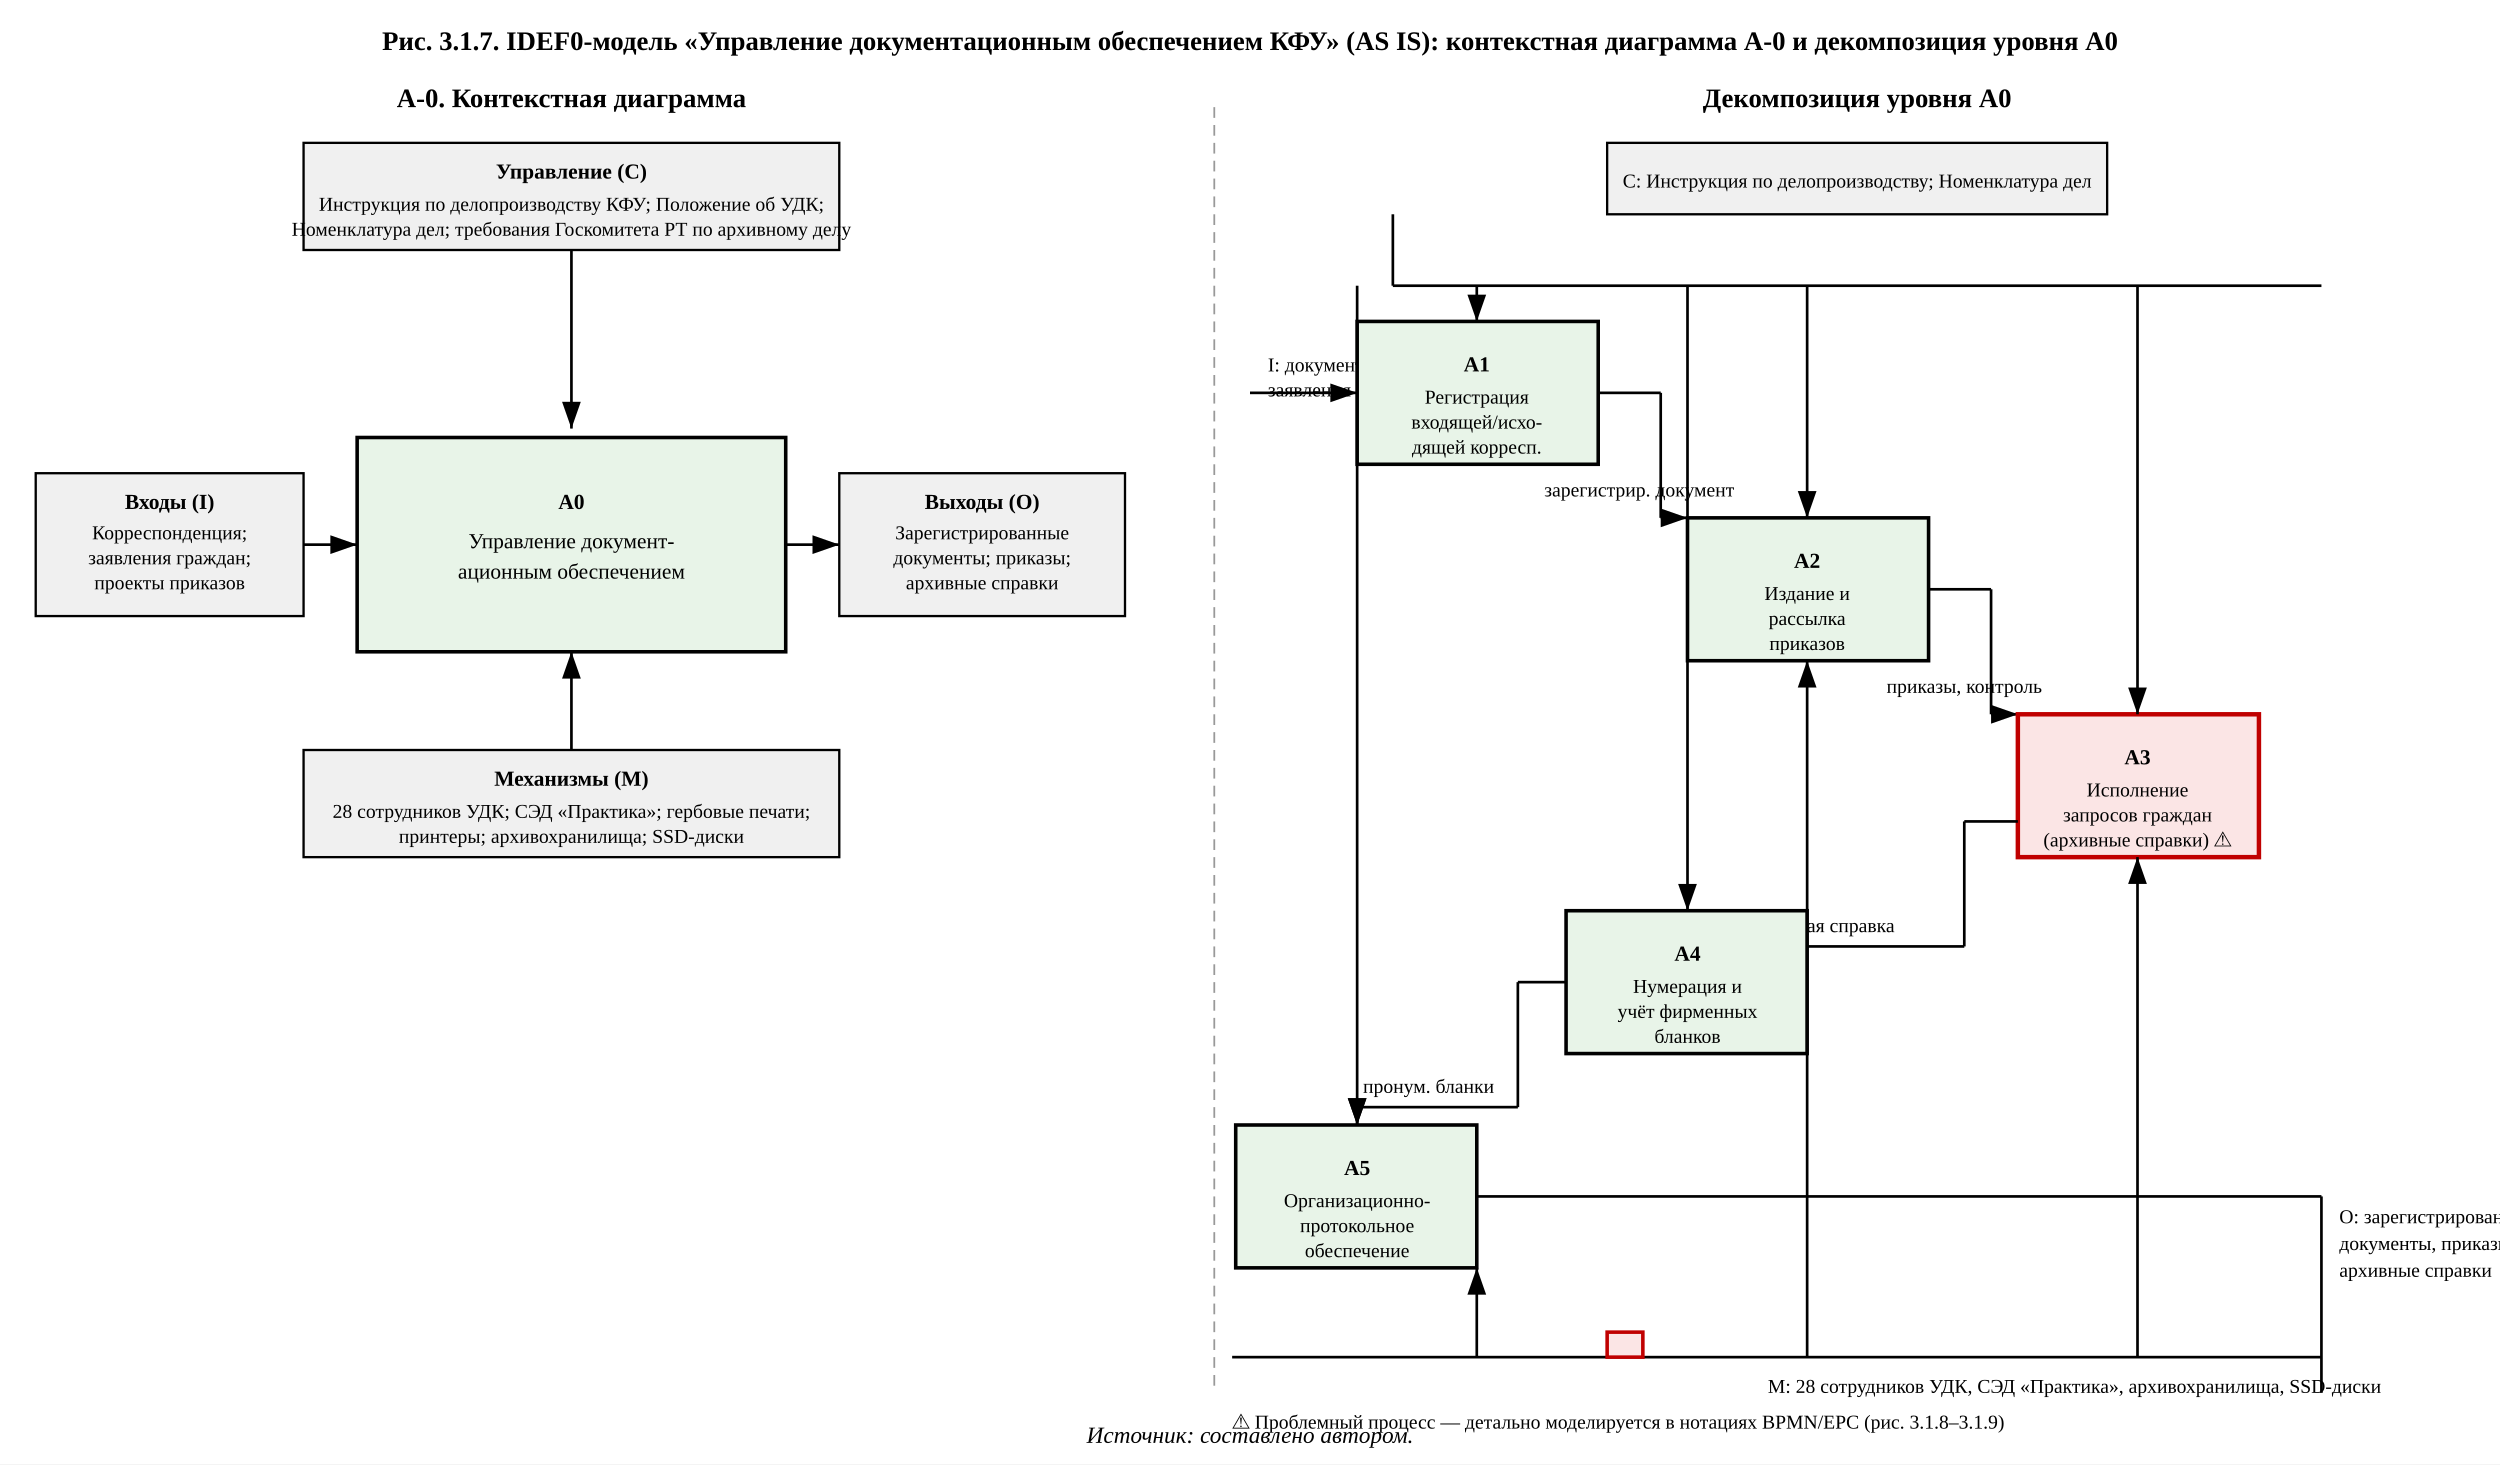
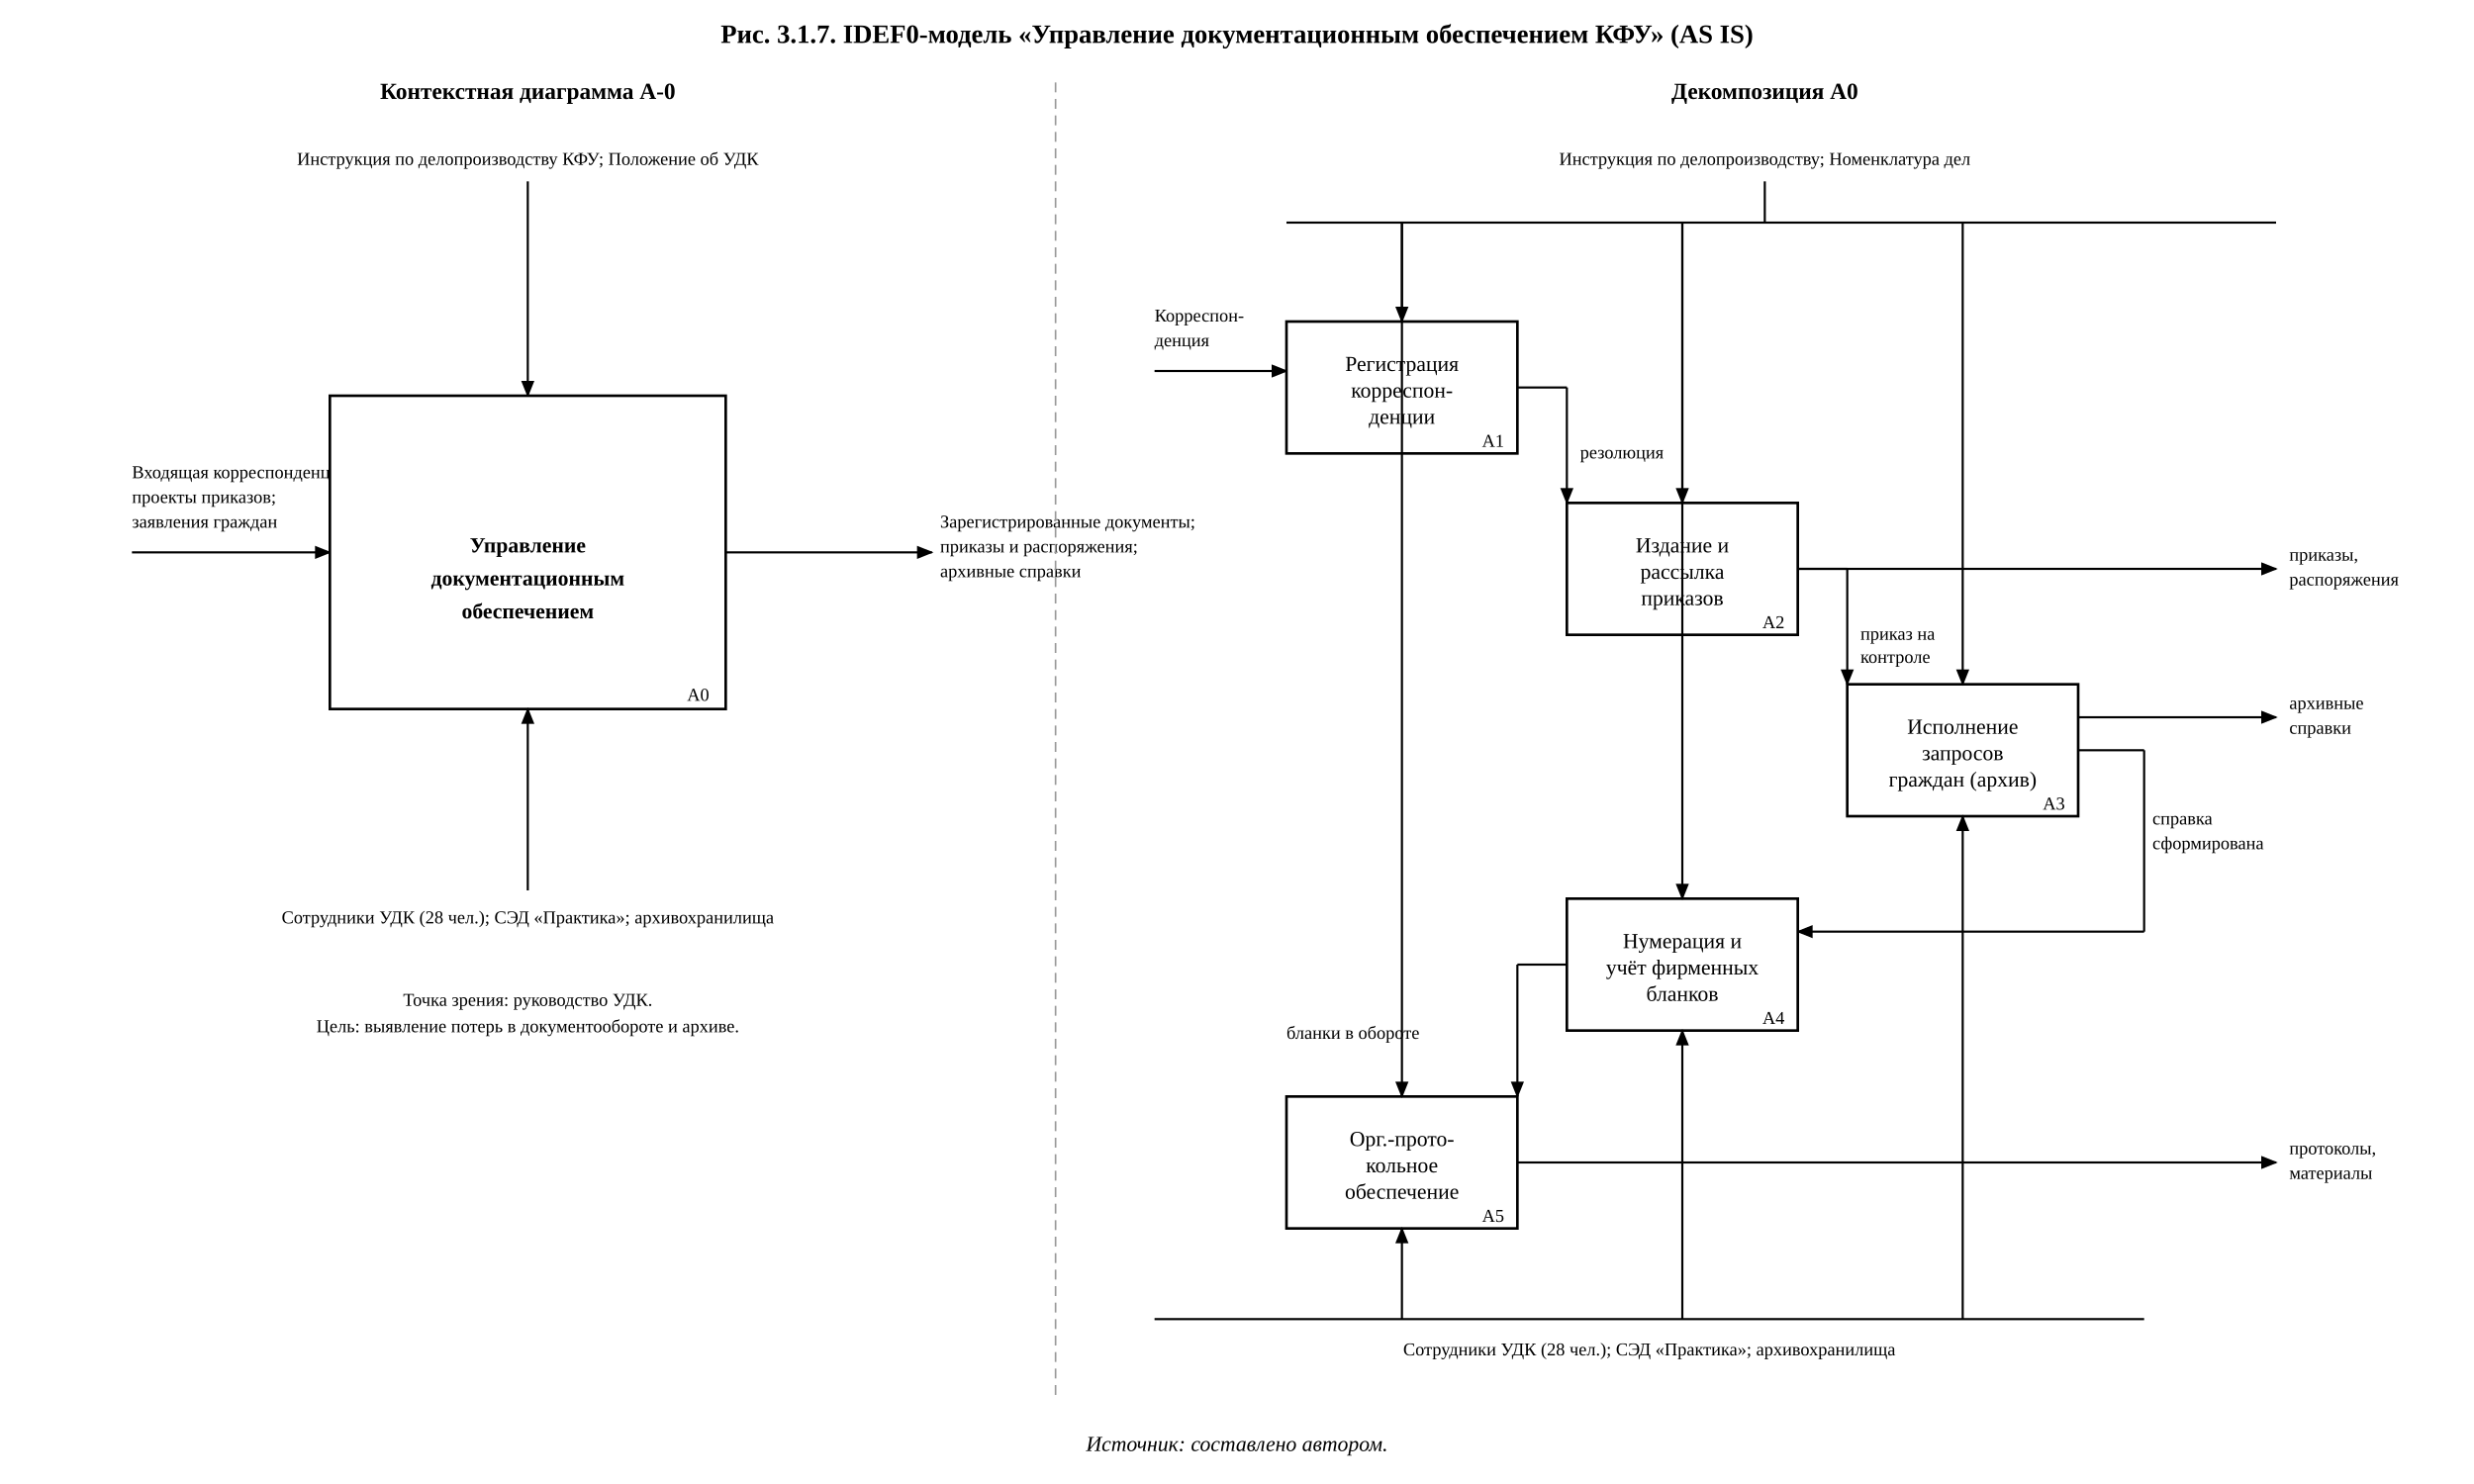
- <svg xmlns="http://www.w3.org/2000/svg" width="1400" height="820" viewBox="0 0 1400 820">
+ <svg xmlns="http://www.w3.org/2000/svg" width="1500" height="900" viewBox="0 0 1500 900">
  <defs>
-     <marker id="arr317" markerWidth="10" markerHeight="7" refX="10" refY="3.5" orient="auto">
-       <polygon points="0 0, 10 3.5, 0 7" fill="#000" />
+     <marker id="ar317" markerWidth="10" markerHeight="8" refX="9" refY="4" orient="auto" markerUnits="userSpaceOnUse">
+       <path d="M0,0 L10,4 L0,8 z" fill="#000" />
    </marker>
  </defs>
  <style>
-     .ttl{font-family:'Times New Roman',serif;font-size:15px;font-weight:bold;text-anchor:middle}
-     .lbl{font-family:'Times New Roman',serif;font-size:12px;text-anchor:middle}
-     .lbls{font-family:'Times New Roman',serif;font-size:11px;text-anchor:middle}
-     .lblL{font-family:'Times New Roman',serif;font-size:11px}
+     .ttl{font-family:'Times New Roman',serif;font-size:16px;font-weight:bold;text-anchor:middle}
+     .sub{font-family:'Times New Roman',serif;font-size:14px;font-weight:bold;text-anchor:middle}
+     .bx{font-family:'Times New Roman',serif;font-size:13px;text-anchor:middle}
+     .num{font-family:'Times New Roman',serif;font-size:11px;text-anchor:end}
+     .lb{font-family:'Times New Roman',serif;font-size:11px}
+     .lbc{font-family:'Times New Roman',serif;font-size:11px;text-anchor:middle}
    .src{font-family:'Times New Roman',serif;font-size:13px;text-anchor:middle;font-style:italic}
-     .blk{fill:#e8f4e8;stroke:#000;stroke-width:2}
-     .icom{fill:#f0f0f0;stroke:#000;stroke-width:1.3}
-     .ar{stroke:#000;stroke-width:1.5;fill:none}
+     .blk{fill:#FFFFFF;stroke:#000;stroke-width:1.6}
+     .ar{stroke:#000;stroke-width:1.3;fill:none}
  </style>
-   <rect width="1400" height="820" fill="white" />
-   <text x="700" y="28" class="ttl">Рис. 3.1.7. IDEF0-модель «Управление документационным обеспечением КФУ» (AS IS): контекстная диаграмма А-0 и декомпозиция уровня А0</text>
-   <text x="320" y="60" class="ttl">А-0. Контекстная диаграмма</text>
-   <rect x="170" y="80" width="300" height="60" class="icom" />
-   <text x="320" y="100" class="lbl" font-weight="bold">Управление (C)</text>
-   <text x="320" y="118" class="lbls">Инструкция по делопроизводству КФУ; Положение об УДК;</text>
-   <text x="320" y="132" class="lbls">Номенклатура дел; требования Госкомитета РТ по архивному делу</text>
-   <line x1="320" y1="140" x2="320" y2="240" class="ar" marker-end="url(#arr317)" />
-   <rect x="200" y="245" width="240" height="120" class="blk" />
-   <text x="320" y="285" class="lbl" font-weight="bold">А0</text>
-   <text x="320" y="307" class="lbl">Управление документ-</text>
-   <text x="320" y="324" class="lbl">ационным обеспечением</text>
-   <rect x="20" y="265" width="150" height="80" class="icom" />
-   <text x="95" y="285" class="lbl" font-weight="bold">Входы (I)</text>
-   <text x="95" y="302" class="lbls">Корреспонденция;</text>
-   <text x="95" y="316" class="lbls">заявления граждан;</text>
-   <text x="95" y="330" class="lbls">проекты приказов</text>
-   <line x1="170" y1="305" x2="200" y2="305" class="ar" marker-end="url(#arr317)" />
-   <rect x="470" y="265" width="160" height="80" class="icom" />
-   <text x="550" y="285" class="lbl" font-weight="bold">Выходы (O)</text>
-   <text x="550" y="302" class="lbls">Зарегистрированные</text>
-   <text x="550" y="316" class="lbls">документы; приказы;</text>
-   <text x="550" y="330" class="lbls">архивные справки</text>
-   <line x1="440" y1="305" x2="470" y2="305" class="ar" marker-end="url(#arr317)" />
-   <rect x="170" y="420" width="300" height="60" class="icom" />
-   <text x="320" y="440" class="lbl" font-weight="bold">Механизмы (M)</text>
-   <text x="320" y="458" class="lbls">28 сотрудников УДК; СЭД «Практика»; гербовые печати;</text>
-   <text x="320" y="472" class="lbls">принтеры; архивохранилища; SSD-диски</text>
-   <line x1="320" y1="420" x2="320" y2="365" class="ar" marker-end="url(#arr317)" />
-   <line x1="680" y1="60" x2="680" y2="780" stroke="#999" stroke-width="1" stroke-dasharray="6,4" />
-   <text x="1040" y="60" class="ttl">Декомпозиция уровня А0</text>
-   <rect x="900" y="80" width="280" height="40" class="icom" />
-   <text x="1040" y="105" class="lbls">C: Инструкция по делопроизводству; Номенклатура дел</text>
-   <line x1="780" y1="120" x2="780" y2="160" class="ar" />
-   <line x1="780" y1="160" x2="1300" y2="160" class="ar" />
-   <text x="710" y="208" class="lblL">I: документы,</text>
-   <text x="710" y="222" class="lblL">заявления</text>
-   <line x1="700" y1="220" x2="760" y2="220" class="ar" marker-end="url(#arr317)" />
-   <rect x="760" y="180" width="135" height="80" class="blk" />
-   <text x="827" y="208" class="lbl" font-weight="bold">А1</text>
-   <text x="827" y="226" class="lbls">Регистрация</text>
-   <text x="827" y="240" class="lbls">входящей/исхо-</text>
-   <text x="827" y="254" class="lbls">дящей корресп.</text>
-   <line x1="827" y1="160" x2="827" y2="180" class="ar" marker-end="url(#arr317)" />
-   <line x1="895" y1="220" x2="930" y2="220" class="ar" />
-   <line x1="930" y1="220" x2="930" y2="290" class="ar" />
-   <line x1="930" y1="290" x2="945" y2="290" class="ar" marker-end="url(#arr317)" />
-   <text x="918" y="278" class="lbls">зарегистрир. документ</text>
-   <rect x="945" y="290" width="135" height="80" class="blk" />
-   <text x="1012" y="318" class="lbl" font-weight="bold">А2</text>
-   <text x="1012" y="336" class="lbls">Издание и</text>
-   <text x="1012" y="350" class="lbls">рассылка</text>
-   <text x="1012" y="364" class="lbls">приказов</text>
-   <line x1="1012" y1="160" x2="1012" y2="290" class="ar" marker-end="url(#arr317)" />
-   <line x1="1080" y1="330" x2="1115" y2="330" class="ar" />
-   <line x1="1115" y1="330" x2="1115" y2="400" class="ar" />
-   <line x1="1115" y1="400" x2="1130" y2="400" class="ar" marker-end="url(#arr317)" />
-   <text x="1100" y="388" class="lbls">приказы, контроль</text>
-   <rect x="1130" y="400" width="135" height="80" fill="#fbe5e5" stroke="#C00000" stroke-width="2.5" />
-   <text x="1197" y="428" class="lbl" font-weight="bold">А3</text>
-   <text x="1197" y="446" class="lbls">Исполнение</text>
-   <text x="1197" y="460" class="lbls">запросов граждан</text>
-   <text x="1197" y="474" class="lbls">(архивные справки) ⚠</text>
-   <line x1="1197" y1="160" x2="1197" y2="400" class="ar" marker-end="url(#arr317)" />
-   <line x1="1130" y1="460" x2="1100" y2="460" class="ar" />
-   <line x1="1100" y1="460" x2="1100" y2="530" class="ar" />
-   <line x1="1100" y1="530" x2="945" y2="530" class="ar" />
-   <line x1="945" y1="530" x2="945" y2="510" class="ar" marker-end="url(#arr317)" />
-   <text x="1020" y="522" class="lbls">архивная справка</text>
-   <rect x="877" y="510" width="135" height="80" class="blk" />
-   <text x="945" y="538" class="lbl" font-weight="bold">А4</text>
-   <text x="945" y="556" class="lbls">Нумерация и</text>
-   <text x="945" y="570" class="lbls">учёт фирменных</text>
-   <text x="945" y="584" class="lbls">бланков</text>
-   <line x1="945" y1="160" x2="945" y2="510" class="ar" marker-end="url(#arr317)" />
-   <line x1="877" y1="550" x2="850" y2="550" class="ar" />
-   <line x1="850" y1="550" x2="850" y2="620" class="ar" />
-   <line x1="850" y1="620" x2="760" y2="620" class="ar" />
-   <line x1="760" y1="620" x2="760" y2="630" class="ar" marker-end="url(#arr317)" />
-   <text x="800" y="612" class="lbls">пронум. бланки</text>
-   <rect x="692" y="630" width="135" height="80" class="blk" />
-   <text x="760" y="658" class="lbl" font-weight="bold">А5</text>
-   <text x="760" y="676" class="lbls">Организационно-</text>
-   <text x="760" y="690" class="lbls">протокольное</text>
-   <text x="760" y="704" class="lbls">обеспечение</text>
-   <line x1="760" y1="160" x2="760" y2="630" class="ar" marker-end="url(#arr317)" />
-   <line x1="827" y1="670" x2="1300" y2="670" class="ar" />
-   <line x1="1300" y1="670" x2="1300" y2="780" class="ar" />
-   <text x="1310" y="685" class="lblL">O: зарегистрированные</text>
-   <text x="1310" y="700" class="lblL">документы, приказы,</text>
-   <text x="1310" y="715" class="lblL">архивные справки</text>
-   <line x1="690" y1="760" x2="1300" y2="760" class="ar" />
-   <line x1="827" y1="760" x2="827" y2="710" class="ar" marker-end="url(#arr317)" />
-   <line x1="1012" y1="760" x2="1012" y2="370" class="ar" marker-end="url(#arr317)" />
-   <line x1="1197" y1="760" x2="1197" y2="480" class="ar" marker-end="url(#arr317)" />
-   <text x="990" y="780" class="lblL">M: 28 сотрудников УДК, СЭД «Практика», архивохранилища, SSD-диски</text>
-   <rect x="900" y="746" width="20" height="14" fill="#fbe5e5" stroke="#C00000" stroke-width="2" />
-   <text x="690" y="800" class="lblL">⚠ Проблемный процесс — детально моделируется в нотациях BPMN/EPC (рис. 3.1.8–3.1.9)</text>
-   <text x="700" y="808" class="src">Источник: составлено автором.</text>
+   <rect width="1500" height="900" fill="white" />
+   <text x="750" y="26" class="ttl">Рис. 3.1.7. IDEF0-модель «Управление документационным обеспечением КФУ» (AS IS)</text>
+   <text x="320" y="60" class="sub">Контекстная диаграмма А-0</text>
+   <text x="320" y="100" class="lbc">Инструкция по делопроизводству КФУ; Положение об УДК</text>
+   <line x1="320" y1="110" x2="320" y2="240" class="ar" marker-end="url(#ar317)" />
+   <text x="80" y="290" class="lb">Входящая корреспонденция;</text>
+   <text x="80" y="305" class="lb">проекты приказов;</text>
+   <text x="80" y="320" class="lb">заявления граждан</text>
+   <line x1="80" y1="335" x2="200" y2="335" class="ar" marker-end="url(#ar317)" />
+   <rect x="200" y="240" width="240" height="190" class="blk" />
+   <text x="320" y="335" class="bx" font-weight="bold">Управление</text>
+   <text x="320" y="355" class="bx" font-weight="bold">документационным</text>
+   <text x="320" y="375" class="bx" font-weight="bold">обеспечением</text>
+   <text x="430" y="425" class="num">A0</text>
+   <line x1="440" y1="335" x2="565" y2="335" class="ar" marker-end="url(#ar317)" />
+   <text x="570" y="320" class="lb">Зарегистрированные документы;</text>
+   <text x="570" y="335" class="lb">приказы и распоряжения;</text>
+   <text x="570" y="350" class="lb">архивные справки</text>
+   <line x1="320" y1="540" x2="320" y2="430" class="ar" marker-end="url(#ar317)" />
+   <text x="320" y="560" class="lbc">Сотрудники УДК (28 чел.); СЭД «Практика»; архивохранилища</text>
+   <text x="320" y="610" class="lb" text-anchor="middle">Точка зрения: руководство УДК.</text>
+   <text x="320" y="626" class="lb" text-anchor="middle">Цель: выявление потерь в документообороте и архиве.</text>
+   <line x1="640" y1="50" x2="640" y2="850" stroke="#999" stroke-width="1" stroke-dasharray="6,4" />
+   <text x="1070" y="60" class="sub">Декомпозиция A0</text>
+   <text x="1070" y="100" class="lbc">Инструкция по делопроизводству; Номенклатура дел</text>
+   <line x1="1070" y1="110" x2="1070" y2="135" class="ar" />
+   <line x1="780" y1="135" x2="1380" y2="135" class="ar" />
+   <text x="700" y="195" class="lb">Корреспон-</text>
+   <text x="700" y="210" class="lb">денция</text>
+   <line x1="700" y1="225" x2="780" y2="225" class="ar" marker-end="url(#ar317)" />
+   <rect x="780" y="195" width="140" height="80" class="blk" />
+   <text x="850" y="225" class="bx">Регистрация</text>
+   <text x="850" y="241" class="bx">корреспон-</text>
+   <text x="850" y="257" class="bx">денции</text>
+   <text x="912" y="271" class="num">A1</text>
+   <line x1="850" y1="135" x2="850" y2="195" class="ar" marker-end="url(#ar317)" />
+   <line x1="920" y1="235" x2="950" y2="235" class="ar" />
+   <line x1="950" y1="235" x2="950" y2="305" class="ar" marker-end="url(#ar317)" />
+   <text x="958" y="278" class="lb">резолюция</text>
+   <rect x="950" y="305" width="140" height="80" class="blk" />
+   <text x="1020" y="335" class="bx">Издание и</text>
+   <text x="1020" y="351" class="bx">рассылка</text>
+   <text x="1020" y="367" class="bx">приказов</text>
+   <text x="1082" y="381" class="num">A2</text>
+   <line x1="1020" y1="135" x2="1020" y2="305" class="ar" marker-end="url(#ar317)" />
+   <line x1="1090" y1="345" x2="1120" y2="345" class="ar" />
+   <line x1="1120" y1="345" x2="1120" y2="415" class="ar" marker-end="url(#ar317)" />
+   <text x="1128" y="388" class="lb">приказ на</text>
+   <text x="1128" y="402" class="lb">контроле</text>
+   <rect x="1120" y="415" width="140" height="80" class="blk" />
+   <text x="1190" y="445" class="bx">Исполнение</text>
+   <text x="1190" y="461" class="bx">запросов</text>
+   <text x="1190" y="477" class="bx">граждан (архив)</text>
+   <text x="1252" y="491" class="num">A3</text>
+   <line x1="1190" y1="135" x2="1190" y2="415" class="ar" marker-end="url(#ar317)" />
+   <line x1="1260" y1="455" x2="1300" y2="455" class="ar" />
+   <line x1="1300" y1="455" x2="1300" y2="565" class="ar" />
+   <line x1="1300" y1="565" x2="1090" y2="565" class="ar" marker-end="url(#ar317)" />
+   <text x="1305" y="500" class="lb">справка</text>
+   <text x="1305" y="515" class="lb">сформирована</text>
+   <rect x="950" y="545" width="140" height="80" class="blk" />
+   <text x="1020" y="575" class="bx">Нумерация и</text>
+   <text x="1020" y="591" class="bx">учёт фирменных</text>
+   <text x="1020" y="607" class="bx">бланков</text>
+   <text x="1082" y="621" class="num">A4</text>
+   <line x1="1020" y1="135" x2="1020" y2="545" class="ar" marker-end="url(#ar317)" />
+   <line x1="950" y1="585" x2="920" y2="585" class="ar" />
+   <line x1="920" y1="585" x2="920" y2="665" class="ar" marker-end="url(#ar317)" />
+   <text x="780" y="630" class="lb">бланки в обороте</text>
+   <rect x="780" y="665" width="140" height="80" class="blk" />
+   <text x="850" y="695" class="bx">Орг.-прото-</text>
+   <text x="850" y="711" class="bx">кольное</text>
+   <text x="850" y="727" class="bx">обеспечение</text>
+   <text x="912" y="741" class="num">A5</text>
+   <line x1="850" y1="135" x2="850" y2="665" class="ar" marker-end="url(#ar317)" />
+   <line x1="1090" y1="345" x2="1380" y2="345" class="ar" marker-end="url(#ar317)" />
+   <text x="1388" y="340" class="lb">приказы,</text>
+   <text x="1388" y="355" class="lb">распоряжения</text>
+   <line x1="1260" y1="435" x2="1380" y2="435" class="ar" marker-end="url(#ar317)" />
+   <text x="1388" y="430" class="lb">архивные</text>
+   <text x="1388" y="445" class="lb">справки</text>
+   <line x1="920" y1="705" x2="1380" y2="705" class="ar" marker-end="url(#ar317)" />
+   <text x="1388" y="700" class="lb">протоколы,</text>
+   <text x="1388" y="715" class="lb">материалы</text>
+   <line x1="700" y1="800" x2="1300" y2="800" class="ar" />
+   <line x1="850" y1="800" x2="850" y2="745" class="ar" marker-end="url(#ar317)" />
+   <line x1="1020" y1="800" x2="1020" y2="625" class="ar" marker-end="url(#ar317)" />
+   <line x1="1190" y1="800" x2="1190" y2="495" class="ar" marker-end="url(#ar317)" />
+   <text x="1000" y="822" class="lbc">Сотрудники УДК (28 чел.); СЭД «Практика»; архивохранилища</text>
+   <text x="750" y="880" class="src">Источник: составлено автором.</text>
</svg>
